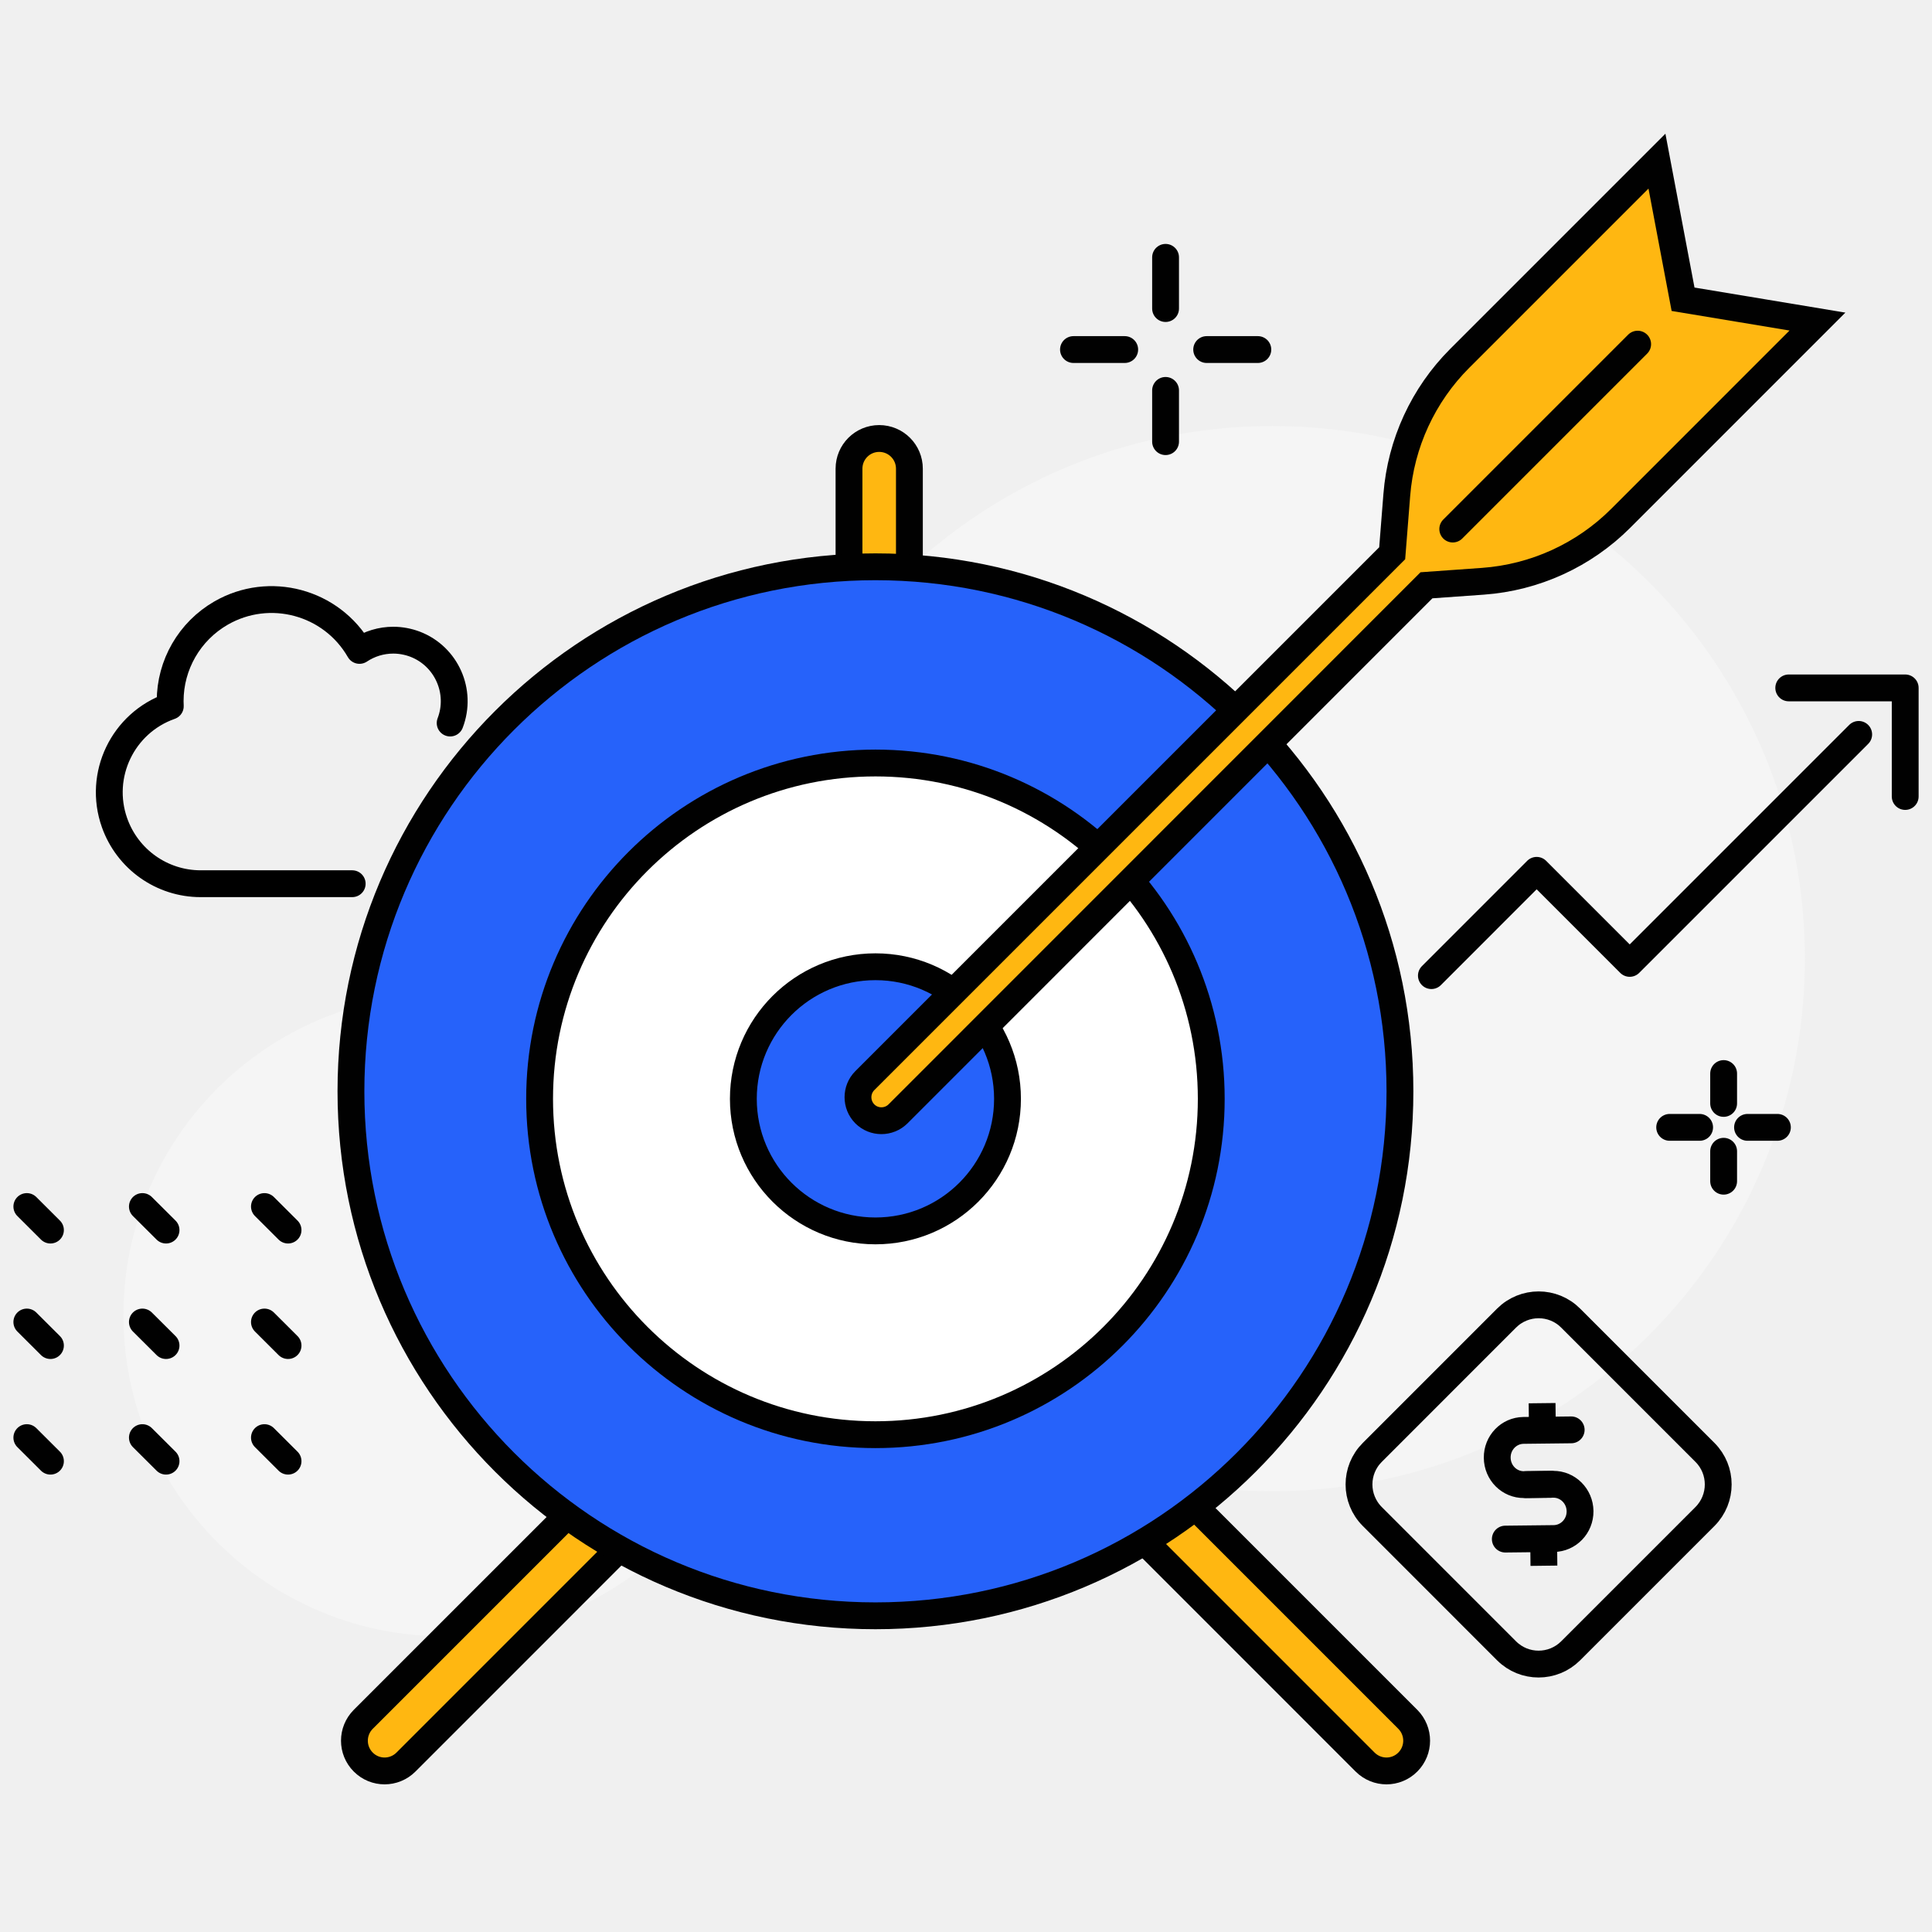
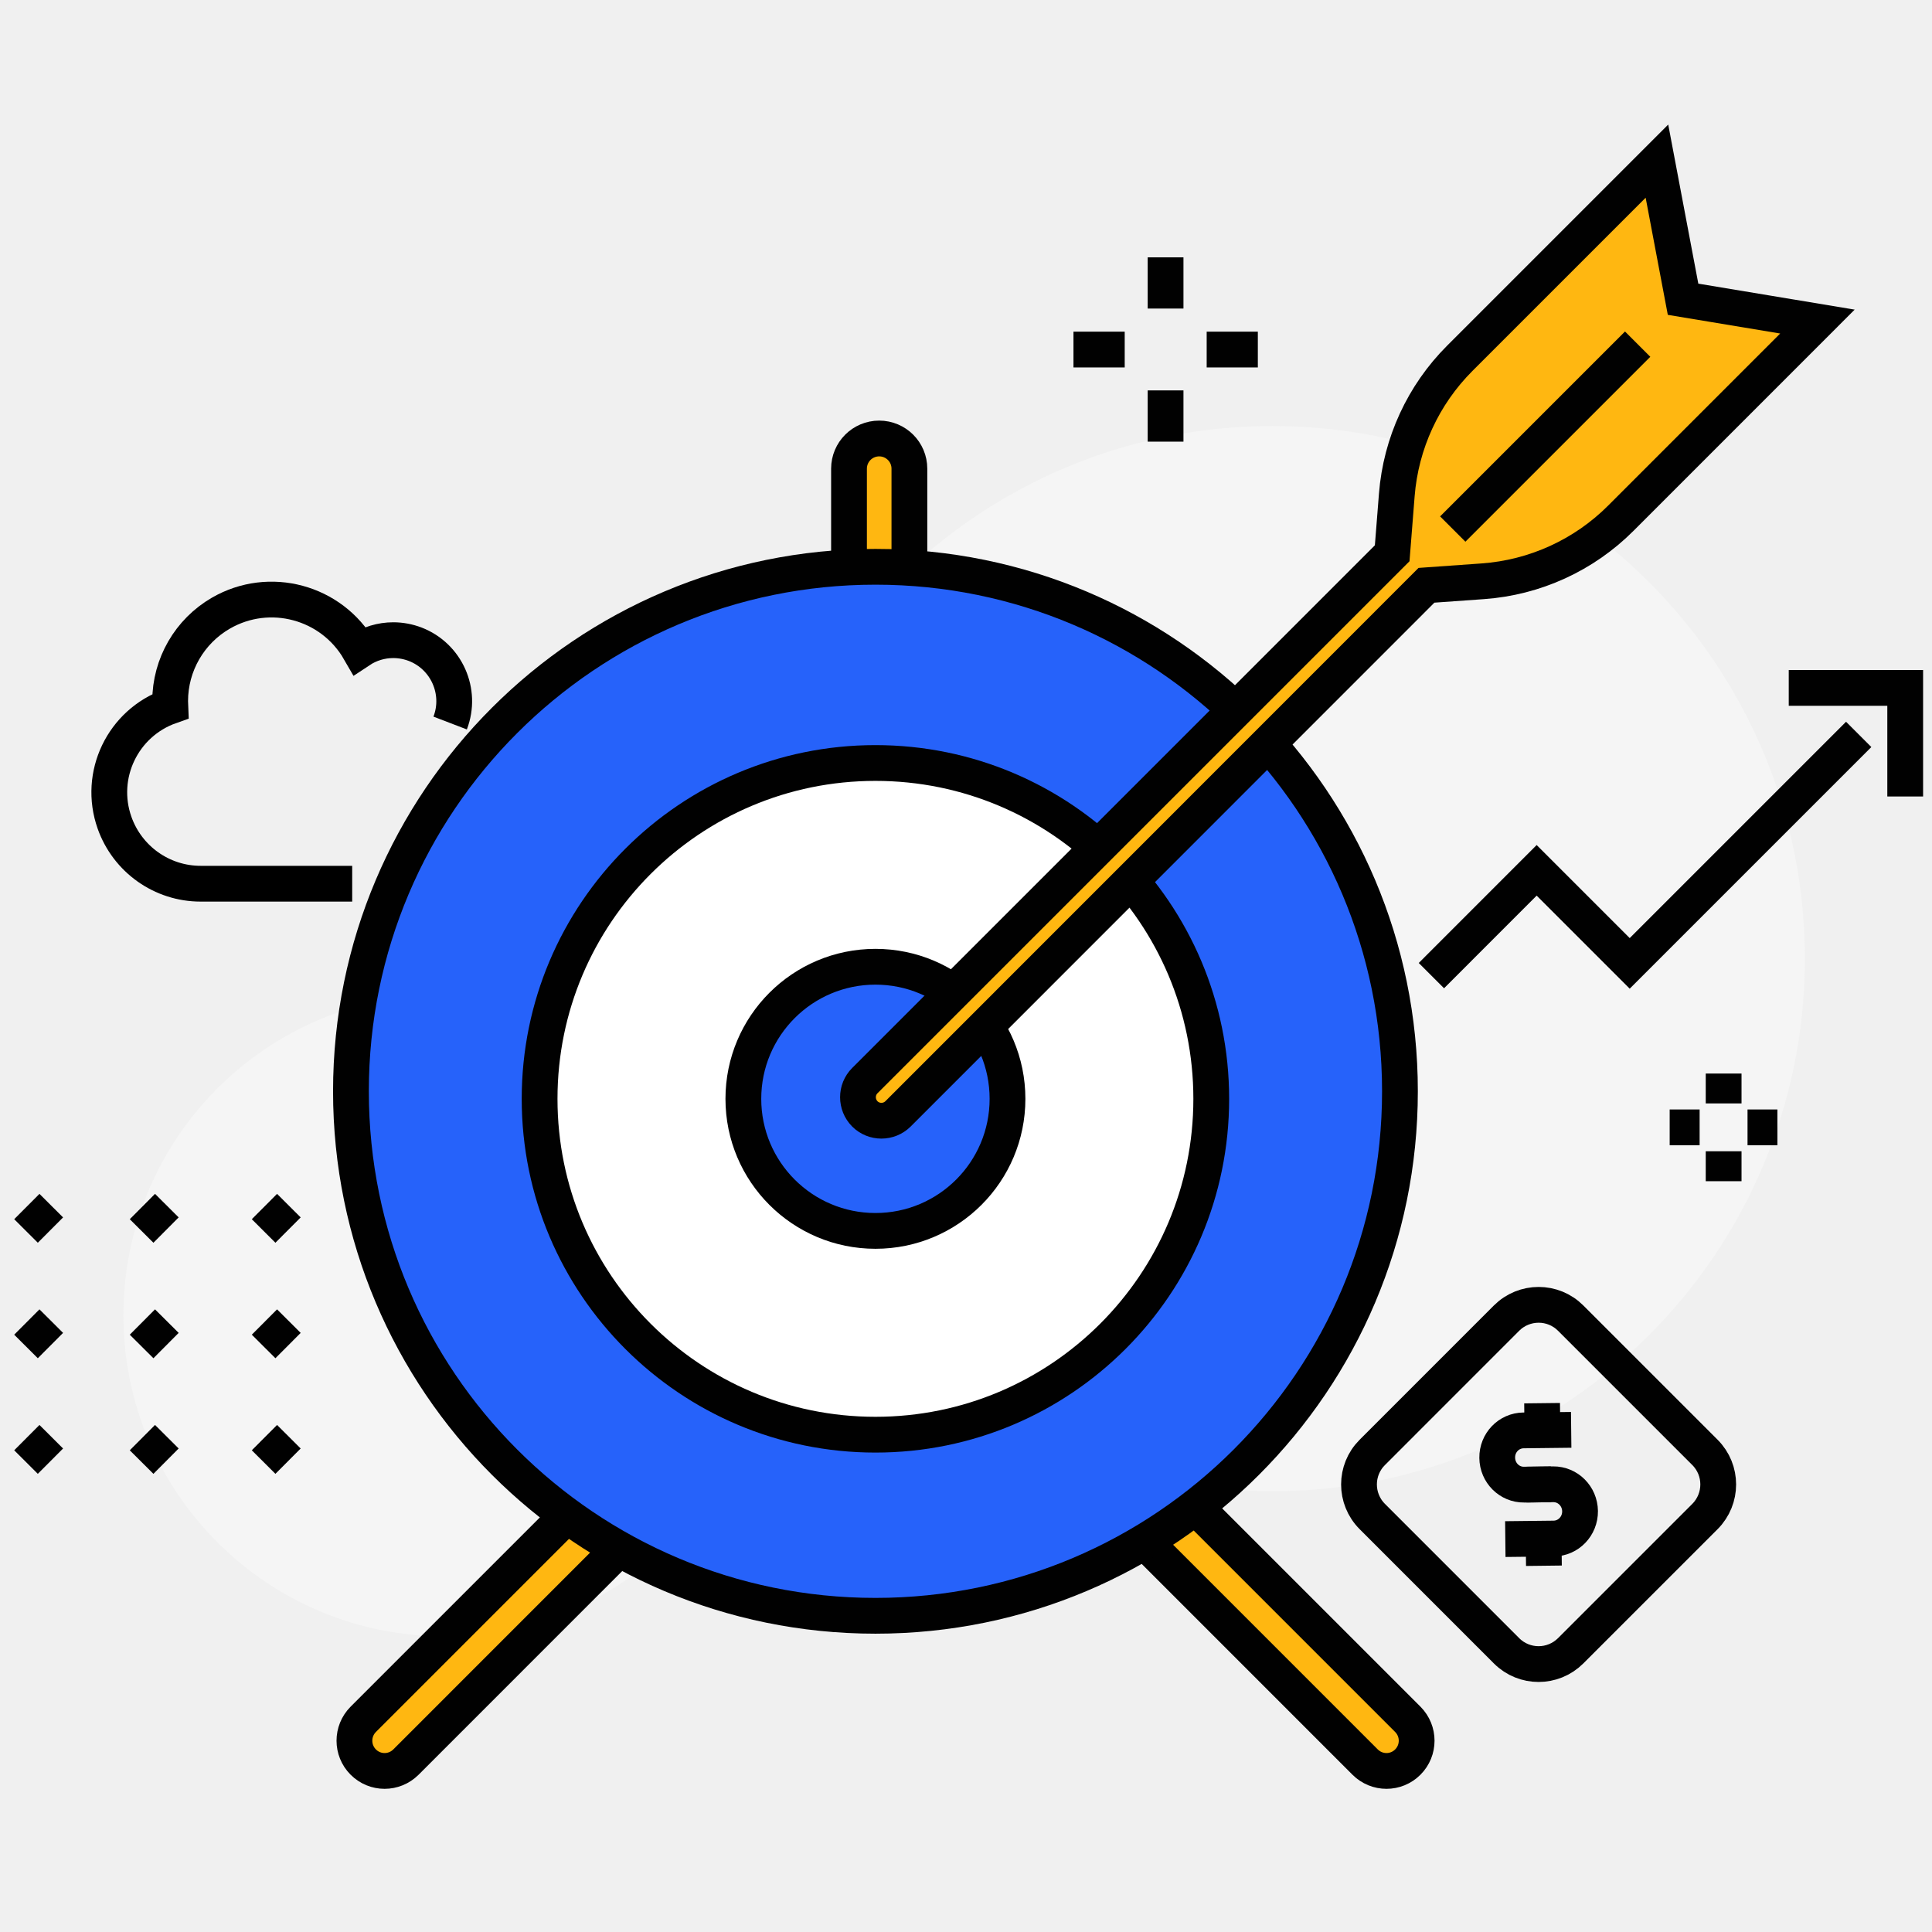
<svg xmlns="http://www.w3.org/2000/svg" width="54" height="54" viewBox="0 0 54 54" fill="none">
-   <path d="M12.582 20.209C12.919 19.331 12.48 18.344 11.603 18.006C11.409 17.933 11.202 17.893 10.993 17.893C10.656 17.893 10.329 17.992 10.048 18.179C9.266 16.821 7.532 16.355 6.176 17.137C5.298 17.644 4.756 18.58 4.756 19.595C4.756 19.643 4.758 19.69 4.76 19.738C3.429 20.207 2.731 21.666 3.201 22.995C3.562 24.016 4.526 24.7 5.608 24.7H9.844" stroke="black" stroke-width="0.75" stroke-miterlimit="10" stroke-linecap="round" stroke-linejoin="round" />
+   <path d="M12.582 20.209C12.919 19.331 12.48 18.344 11.603 18.006C11.409 17.933 11.202 17.893 10.993 17.893C10.656 17.893 10.329 17.992 10.048 18.179C9.266 16.821 7.532 16.355 6.176 17.137C5.298 17.644 4.756 18.58 4.756 19.595C4.756 19.643 4.758 19.69 4.76 19.738C3.429 20.207 2.731 21.666 3.201 22.995C3.562 24.016 4.526 24.7 5.608 24.7H9.844" stroke="black" strokeWidth="0.75" strokeMiterlimit="10" strokeLinecap="round" strokeLinejoin="round" />
  <path d="M35.562 41.68C43.783 41.68 50.447 35.015 50.447 26.794C50.447 18.573 43.783 11.908 35.562 11.908C27.34 11.908 20.676 18.573 20.676 26.794C20.676 35.015 27.34 41.68 35.562 41.68Z" fill="#F5F5F5" />
-   <path d="M40.008 27.269L42.95 24.326L45.551 26.927L51.951 20.527" stroke="#010101" stroke-width="0.75" stroke-miterlimit="10" stroke-linecap="round" stroke-linejoin="round" />
-   <path d="M49.996 19.227H53.251V22.262" stroke="#010101" stroke-width="0.75" stroke-miterlimit="10" stroke-linecap="round" stroke-linejoin="round" />
+   <path d="M40.008 27.269L42.95 24.326L45.551 26.927L51.951 20.527" stroke="#010101" strokeWidth="0.75" strokeMiterlimit="10" strokeLinecap="round" strokeLinejoin="round" />
+   <path d="M49.996 19.227H53.251V22.262" stroke="#010101" strokeWidth="0.75" strokeMiterlimit="10" strokeLinecap="round" strokeLinejoin="round" />
  <path d="M12.42 45.735C17.375 45.735 21.392 41.719 21.392 36.764C21.392 31.809 17.375 27.793 12.42 27.793C7.466 27.793 3.449 31.809 3.449 36.764C3.449 41.719 7.466 45.735 12.42 45.735Z" fill="#F5F5F5" />
-   <path d="M10.153 49.25C9.824 48.92 9.824 48.387 10.153 48.056L17.312 40.897L18.506 42.09L11.347 49.25C11.016 49.581 10.482 49.581 10.153 49.25Z" fill="#FFB711" stroke="#010101" stroke-width="0.75" stroke-miterlimit="10" stroke-linecap="round" />
-   <path d="M39.349 49.25C39.678 48.92 39.678 48.387 39.349 48.056L32.19 40.897L30.996 42.09L38.155 49.25C38.486 49.581 39.02 49.581 39.349 49.25Z" fill="#FFB711" stroke="#010101" stroke-width="0.75" stroke-miterlimit="10" stroke-linecap="round" />
-   <path d="M24.574 12.256C24.108 12.256 23.73 12.633 23.73 13.1V23.225H25.418V13.1C25.418 12.633 25.04 12.256 24.574 12.256Z" fill="#FFB711" stroke="#010101" stroke-width="0.75" stroke-miterlimit="10" stroke-linecap="round" />
-   <path d="M24.469 45.162C32.565 45.162 39.129 38.599 39.129 30.502C39.129 22.405 32.565 15.842 24.469 15.842C16.372 15.842 9.809 22.405 9.809 30.502C9.809 38.599 16.372 45.162 24.469 45.162Z" fill="#2662FA" stroke="#010101" stroke-width="0.75" stroke-miterlimit="10" stroke-linecap="round" />
-   <path d="M24.469 40.1C29.653 40.1 33.855 35.897 33.855 30.713C33.855 25.529 29.653 21.326 24.469 21.326C19.285 21.326 15.082 25.529 15.082 30.713C15.082 35.897 19.285 40.1 24.469 40.1Z" fill="white" stroke="#010101" stroke-width="0.75" stroke-miterlimit="10" stroke-linecap="round" />
-   <path d="M24.469 34.404C26.508 34.404 28.16 32.752 28.16 30.713C28.16 28.674 26.508 27.021 24.469 27.021C22.43 27.021 20.777 28.674 20.777 30.713C20.777 32.752 22.43 34.404 24.469 34.404Z" fill="#2662FA" stroke="#010101" stroke-width="0.75" stroke-miterlimit="10" stroke-linecap="round" />
-   <path d="M47.042 8.364L46.312 4.504L40.8 10.016C39.779 11.037 39.155 12.391 39.041 13.832L38.912 15.464L24.172 30.204C23.917 30.46 23.917 30.875 24.172 31.133C24.427 31.388 24.843 31.388 25.1 31.133L39.87 16.359L41.444 16.247C42.901 16.143 44.272 15.517 45.304 14.483L50.798 8.988L47.042 8.364Z" fill="#FFB711" stroke="#010101" stroke-width="0.75" stroke-miterlimit="10" stroke-linecap="round" />
-   <path d="M48.176 32.178V33.015" stroke="#010101" stroke-width="0.75" stroke-miterlimit="10" stroke-linecap="round" />
-   <path d="M48.176 30.006V30.841" stroke="#010101" stroke-width="0.75" stroke-miterlimit="10" stroke-linecap="round" />
-   <path d="M47.505 31.51H46.668" stroke="#010101" stroke-width="0.75" stroke-miterlimit="10" stroke-linecap="round" />
-   <path d="M49.679 31.51H48.844" stroke="#010101" stroke-width="0.75" stroke-miterlimit="10" stroke-linecap="round" />
-   <path d="M32.578 10.912V12.344" stroke="#010101" stroke-width="0.75" stroke-miterlimit="10" stroke-linecap="round" />
-   <path d="M32.578 7.193V8.624" stroke="#010101" stroke-width="0.75" stroke-miterlimit="10" stroke-linecap="round" />
-   <path d="M31.436 9.77H30.004" stroke="#010101" stroke-width="0.75" stroke-miterlimit="10" stroke-linecap="round" />
-   <path d="M35.157 9.77H33.727" stroke="#010101" stroke-width="0.75" stroke-miterlimit="10" stroke-linecap="round" />
-   <path d="M1.41 40.84L0.75 40.182" stroke="#010101" stroke-width="0.75" stroke-miterlimit="10" stroke-linecap="round" />
-   <path d="M1.41 37.609L0.75 36.951" stroke="#010101" stroke-width="0.75" stroke-miterlimit="10" stroke-linecap="round" />
-   <path d="M1.41 34.381L0.75 33.723" stroke="#010101" stroke-width="0.75" stroke-miterlimit="10" stroke-linecap="round" />
-   <path d="M4.641 40.84L3.98 40.182" stroke="#010101" stroke-width="0.75" stroke-miterlimit="10" stroke-linecap="round" />
-   <path d="M4.641 37.609L3.98 36.951" stroke="#010101" stroke-width="0.75" stroke-miterlimit="10" stroke-linecap="round" />
-   <path d="M4.641 34.381L3.98 33.723" stroke="#010101" stroke-width="0.75" stroke-miterlimit="10" stroke-linecap="round" />
-   <path d="M8.051 40.84L7.391 40.182" stroke="#010101" stroke-width="0.75" stroke-miterlimit="10" stroke-linecap="round" />
-   <path d="M8.051 37.609L7.391 36.951" stroke="#010101" stroke-width="0.75" stroke-miterlimit="10" stroke-linecap="round" />
-   <path d="M8.051 34.381L7.391 33.723" stroke="#010101" stroke-width="0.75" stroke-miterlimit="10" stroke-linecap="round" />
-   <path d="M40.605 14.787L45.773 9.619" stroke="#010101" stroke-width="0.75" stroke-miterlimit="10" stroke-linecap="round" />
-   <path d="M47.655 40.596L43.9 36.841C43.407 36.347 42.605 36.347 42.109 36.841L38.355 40.596C37.861 41.089 37.861 41.891 38.355 42.386L42.109 46.141C42.603 46.635 43.404 46.635 43.9 46.141L47.655 42.386C48.148 41.891 48.148 41.089 47.655 40.596Z" stroke="#010101" stroke-width="0.75" stroke-miterlimit="10" stroke-linecap="round" />
-   <path d="M43.352 41.488L42.599 41.496C42.187 41.501 41.852 41.165 41.848 40.745C41.843 40.325 42.172 39.984 42.584 39.98L43.915 39.965" stroke="#010101" stroke-width="0.75" stroke-miterlimit="10" stroke-linecap="round" />
-   <path d="M42.658 41.495L43.412 41.486C43.823 41.482 44.158 41.818 44.163 42.237C44.167 42.657 43.838 42.999 43.426 43.003L42.074 43.018" stroke="#010101" stroke-width="0.75" stroke-miterlimit="10" stroke-linecap="round" />
-   <path d="M43.106 39.596C43.104 39.388 43.102 39.219 43.102 39.219C43.102 39.219 43.104 39.39 43.106 39.596ZM43.106 39.596C43.108 39.805 43.11 39.974 43.11 39.974C43.11 39.974 43.108 39.805 43.106 39.596Z" stroke="#010101" stroke-width="0.75" stroke-miterlimit="10" stroke-linecap="round" />
-   <path d="M43.149 43.385C43.147 43.177 43.145 43.008 43.145 43.008C43.145 43.008 43.147 43.177 43.149 43.385ZM43.149 43.385C43.151 43.594 43.153 43.763 43.153 43.763C43.153 43.763 43.151 43.592 43.149 43.385Z" stroke="#010101" stroke-width="0.75" stroke-miterlimit="10" stroke-linecap="round" />
+   <path d="M10.153 49.25C9.824 48.92 9.824 48.387 10.153 48.056L17.312 40.897L18.506 42.09L11.347 49.25C11.016 49.581 10.482 49.581 10.153 49.25Z" fill="#FFB711" stroke="#010101" strokeWidth="0.75" strokeMiterlimit="10" strokeLinecap="round" />
+   <path d="M39.349 49.25C39.678 48.92 39.678 48.387 39.349 48.056L32.19 40.897L30.996 42.09L38.155 49.25C38.486 49.581 39.02 49.581 39.349 49.25Z" fill="#FFB711" stroke="#010101" strokeWidth="0.75" strokeMiterlimit="10" strokeLinecap="round" />
+   <path d="M24.574 12.256C24.108 12.256 23.73 12.633 23.73 13.1V23.225H25.418V13.1C25.418 12.633 25.04 12.256 24.574 12.256Z" fill="#FFB711" stroke="#010101" strokeWidth="0.75" strokeMiterlimit="10" strokeLinecap="round" />
+   <path d="M24.469 45.162C32.565 45.162 39.129 38.599 39.129 30.502C39.129 22.405 32.565 15.842 24.469 15.842C16.372 15.842 9.809 22.405 9.809 30.502C9.809 38.599 16.372 45.162 24.469 45.162Z" fill="#2662FA" stroke="#010101" strokeWidth="0.75" strokeMiterlimit="10" strokeLinecap="round" />
+   <path d="M24.469 40.1C29.653 40.1 33.855 35.897 33.855 30.713C33.855 25.529 29.653 21.326 24.469 21.326C19.285 21.326 15.082 25.529 15.082 30.713C15.082 35.897 19.285 40.1 24.469 40.1Z" fill="white" stroke="#010101" strokeWidth="0.75" strokeMiterlimit="10" strokeLinecap="round" />
+   <path d="M24.469 34.404C26.508 34.404 28.16 32.752 28.16 30.713C28.16 28.674 26.508 27.021 24.469 27.021C22.43 27.021 20.777 28.674 20.777 30.713C20.777 32.752 22.43 34.404 24.469 34.404Z" fill="#2662FA" stroke="#010101" strokeWidth="0.75" strokeMiterlimit="10" strokeLinecap="round" />
+   <path d="M47.042 8.364L46.312 4.504L40.8 10.016C39.779 11.037 39.155 12.391 39.041 13.832L38.912 15.464L24.172 30.204C23.917 30.46 23.917 30.875 24.172 31.133C24.427 31.388 24.843 31.388 25.1 31.133L39.87 16.359L41.444 16.247C42.901 16.143 44.272 15.517 45.304 14.483L50.798 8.988L47.042 8.364Z" fill="#FFB711" stroke="#010101" strokeWidth="0.75" strokeMiterlimit="10" strokeLinecap="round" />
+   <path d="M48.176 32.178V33.015" stroke="#010101" strokeWidth="0.75" strokeMiterlimit="10" strokeLinecap="round" />
+   <path d="M48.176 30.006V30.841" stroke="#010101" strokeWidth="0.75" strokeMiterlimit="10" strokeLinecap="round" />
+   <path d="M47.505 31.51H46.668" stroke="#010101" strokeWidth="0.75" strokeMiterlimit="10" strokeLinecap="round" />
+   <path d="M49.679 31.51H48.844" stroke="#010101" strokeWidth="0.75" strokeMiterlimit="10" strokeLinecap="round" />
+   <path d="M32.578 10.912V12.344" stroke="#010101" strokeWidth="0.75" strokeMiterlimit="10" strokeLinecap="round" />
+   <path d="M32.578 7.193V8.624" stroke="#010101" strokeWidth="0.75" strokeMiterlimit="10" strokeLinecap="round" />
+   <path d="M31.436 9.77H30.004" stroke="#010101" strokeWidth="0.75" strokeMiterlimit="10" strokeLinecap="round" />
+   <path d="M35.157 9.77H33.727" stroke="#010101" strokeWidth="0.75" strokeMiterlimit="10" strokeLinecap="round" />
+   <path d="M1.41 40.84L0.75 40.182" stroke="#010101" strokeWidth="0.75" strokeMiterlimit="10" strokeLinecap="round" />
+   <path d="M1.41 37.609L0.75 36.951" stroke="#010101" strokeWidth="0.75" strokeMiterlimit="10" strokeLinecap="round" />
+   <path d="M1.41 34.381L0.75 33.723" stroke="#010101" strokeWidth="0.75" strokeMiterlimit="10" strokeLinecap="round" />
+   <path d="M4.641 40.84L3.98 40.182" stroke="#010101" strokeWidth="0.75" strokeMiterlimit="10" strokeLinecap="round" />
+   <path d="M4.641 37.609L3.98 36.951" stroke="#010101" strokeWidth="0.75" strokeMiterlimit="10" strokeLinecap="round" />
+   <path d="M4.641 34.381L3.98 33.723" stroke="#010101" strokeWidth="0.75" strokeMiterlimit="10" strokeLinecap="round" />
+   <path d="M8.051 40.84L7.391 40.182" stroke="#010101" strokeWidth="0.75" strokeMiterlimit="10" strokeLinecap="round" />
+   <path d="M8.051 37.609L7.391 36.951" stroke="#010101" strokeWidth="0.75" strokeMiterlimit="10" strokeLinecap="round" />
+   <path d="M8.051 34.381L7.391 33.723" stroke="#010101" strokeWidth="0.75" strokeMiterlimit="10" strokeLinecap="round" />
+   <path d="M40.605 14.787L45.773 9.619" stroke="#010101" strokeWidth="0.75" strokeMiterlimit="10" strokeLinecap="round" />
+   <path d="M47.655 40.596L43.9 36.841C43.407 36.347 42.605 36.347 42.109 36.841L38.355 40.596C37.861 41.089 37.861 41.891 38.355 42.386L42.109 46.141C42.603 46.635 43.404 46.635 43.9 46.141L47.655 42.386C48.148 41.891 48.148 41.089 47.655 40.596Z" stroke="#010101" strokeWidth="0.75" strokeMiterlimit="10" strokeLinecap="round" />
+   <path d="M43.352 41.488L42.599 41.496C42.187 41.501 41.852 41.165 41.848 40.745C41.843 40.325 42.172 39.984 42.584 39.98L43.915 39.965" stroke="#010101" strokeWidth="0.75" strokeMiterlimit="10" strokeLinecap="round" />
+   <path d="M42.658 41.495L43.412 41.486C43.823 41.482 44.158 41.818 44.163 42.237C44.167 42.657 43.838 42.999 43.426 43.003L42.074 43.018" stroke="#010101" strokeWidth="0.75" strokeMiterlimit="10" strokeLinecap="round" />
+   <path d="M43.106 39.596C43.104 39.388 43.102 39.219 43.102 39.219C43.102 39.219 43.104 39.39 43.106 39.596ZM43.106 39.596C43.108 39.805 43.11 39.974 43.11 39.974C43.11 39.974 43.108 39.805 43.106 39.596Z" stroke="#010101" strokeWidth="0.75" strokeMiterlimit="10" strokeLinecap="round" />
+   <path d="M43.149 43.385C43.147 43.177 43.145 43.008 43.145 43.008C43.145 43.008 43.147 43.177 43.149 43.385ZM43.149 43.385C43.151 43.594 43.153 43.763 43.153 43.763C43.153 43.763 43.151 43.592 43.149 43.385Z" stroke="#010101" strokeWidth="0.75" strokeMiterlimit="10" strokeLinecap="round" />
</svg>
